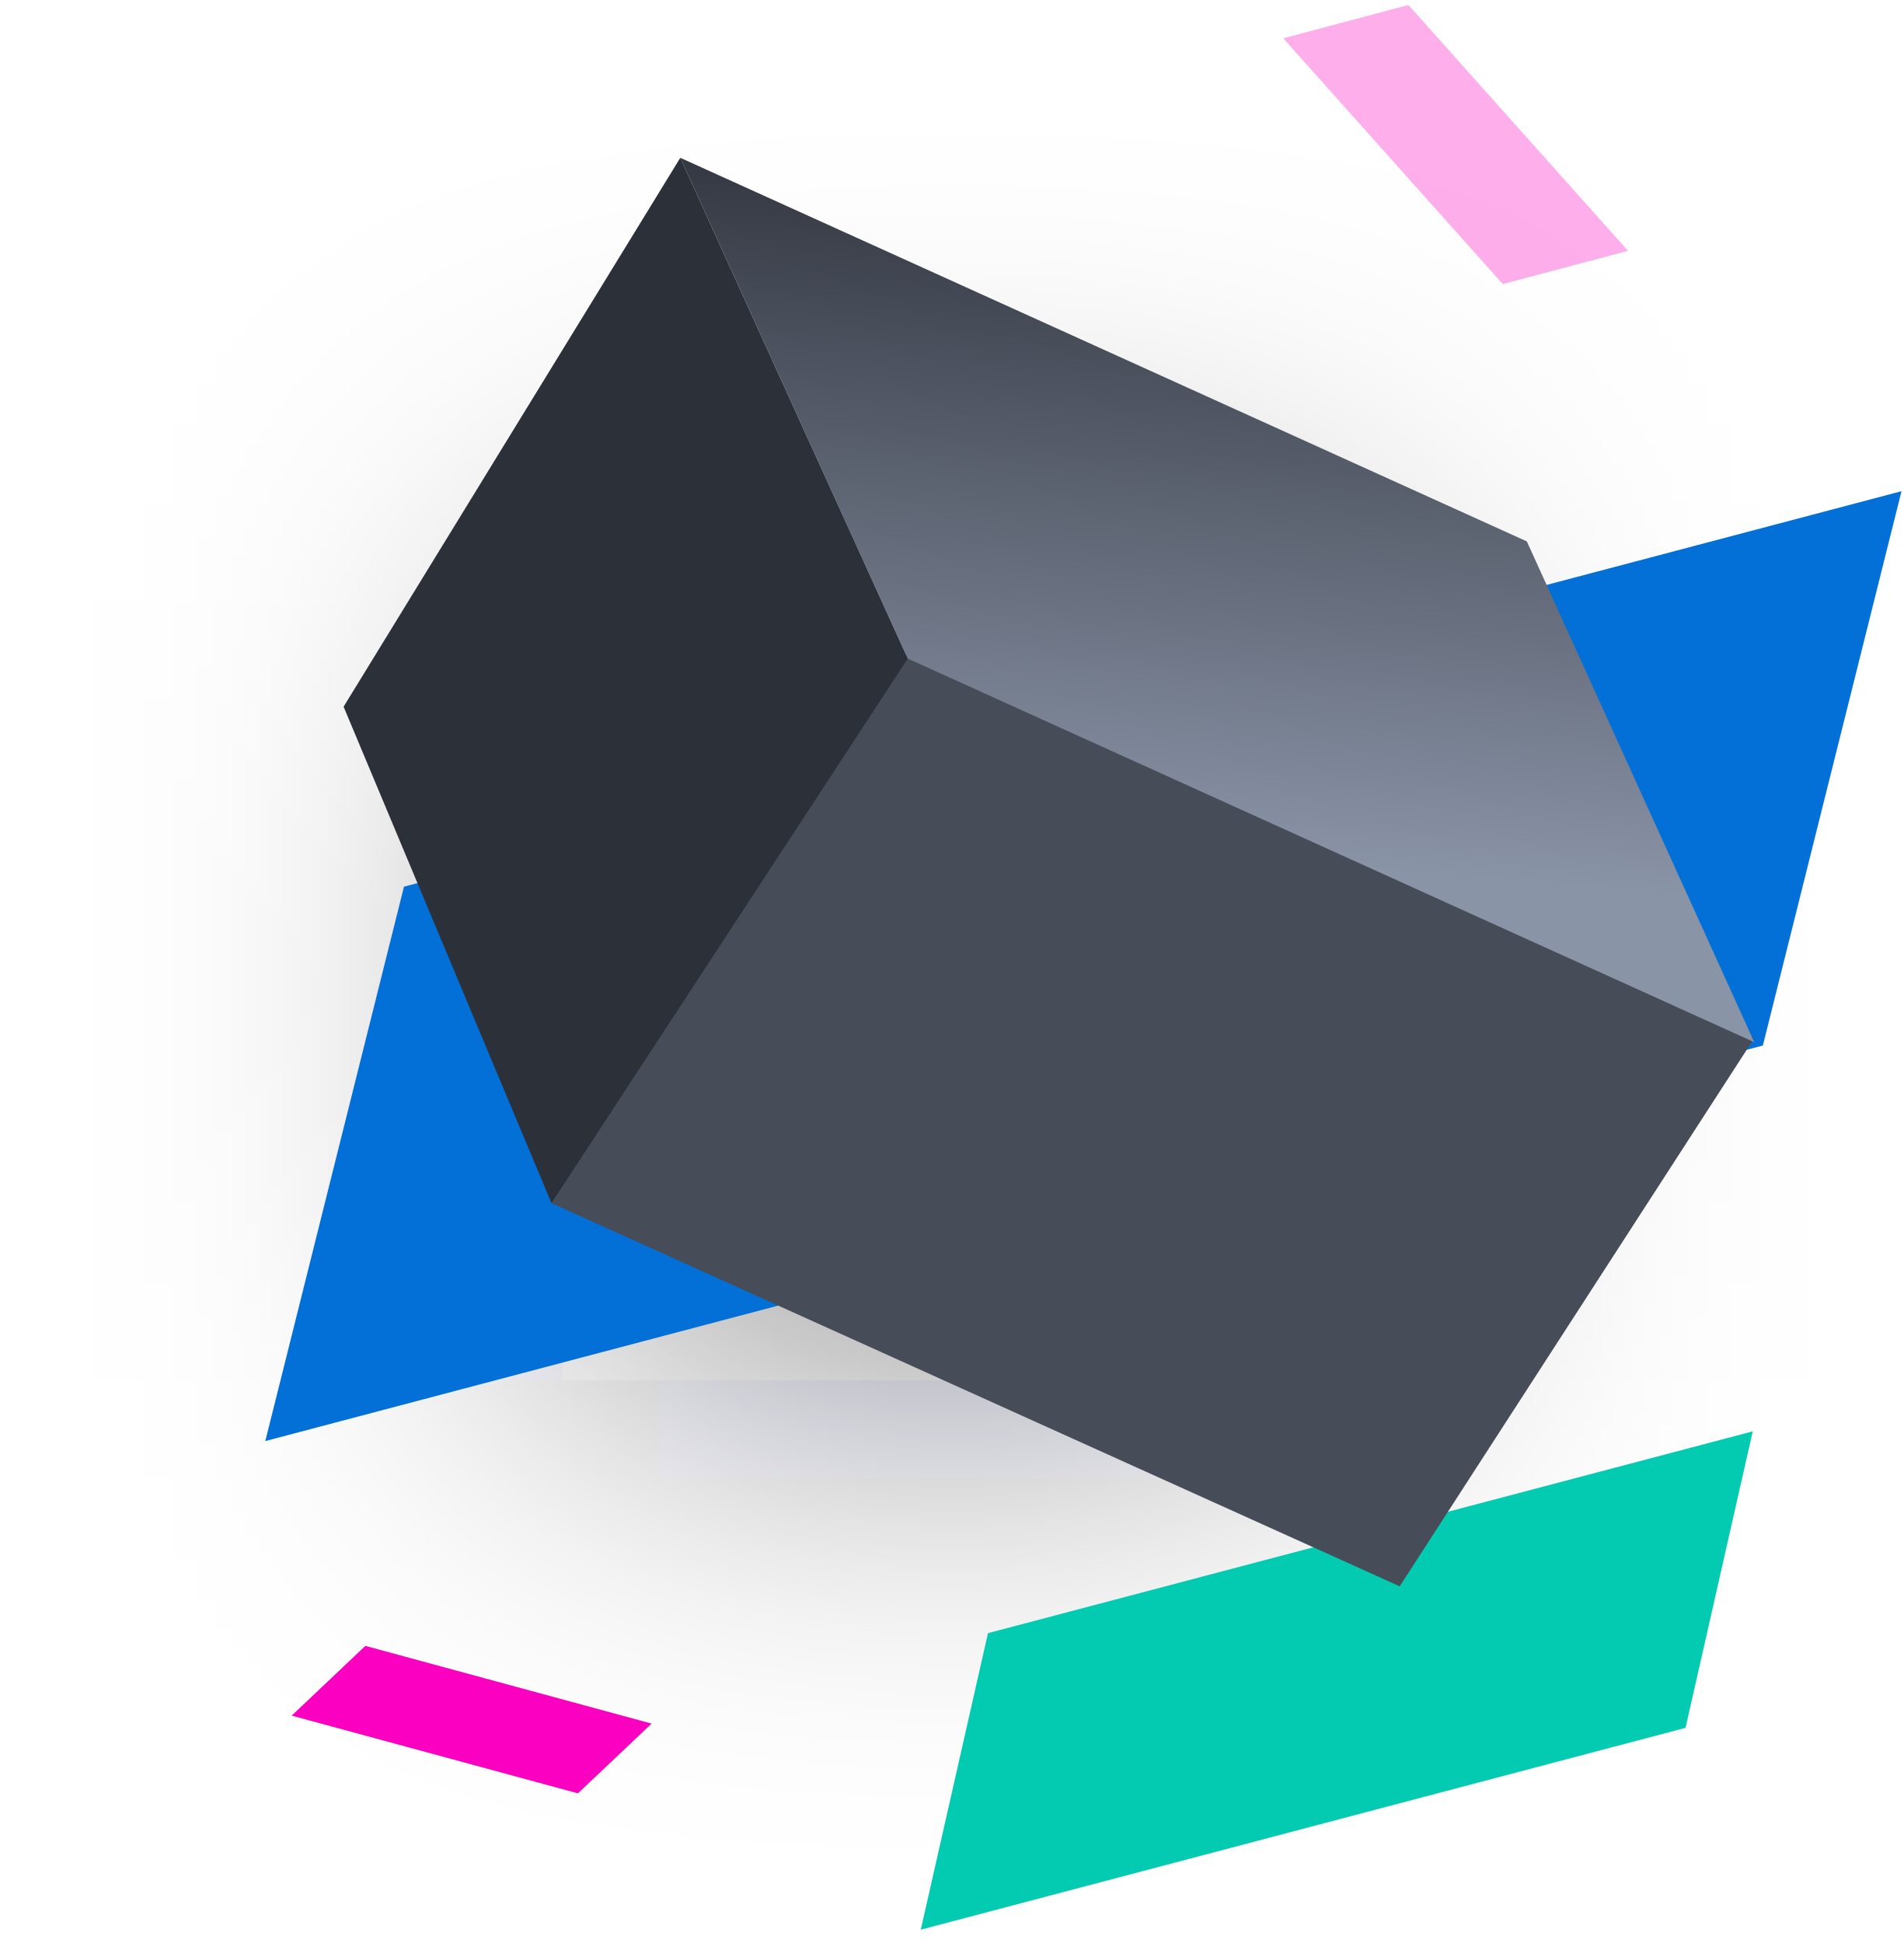
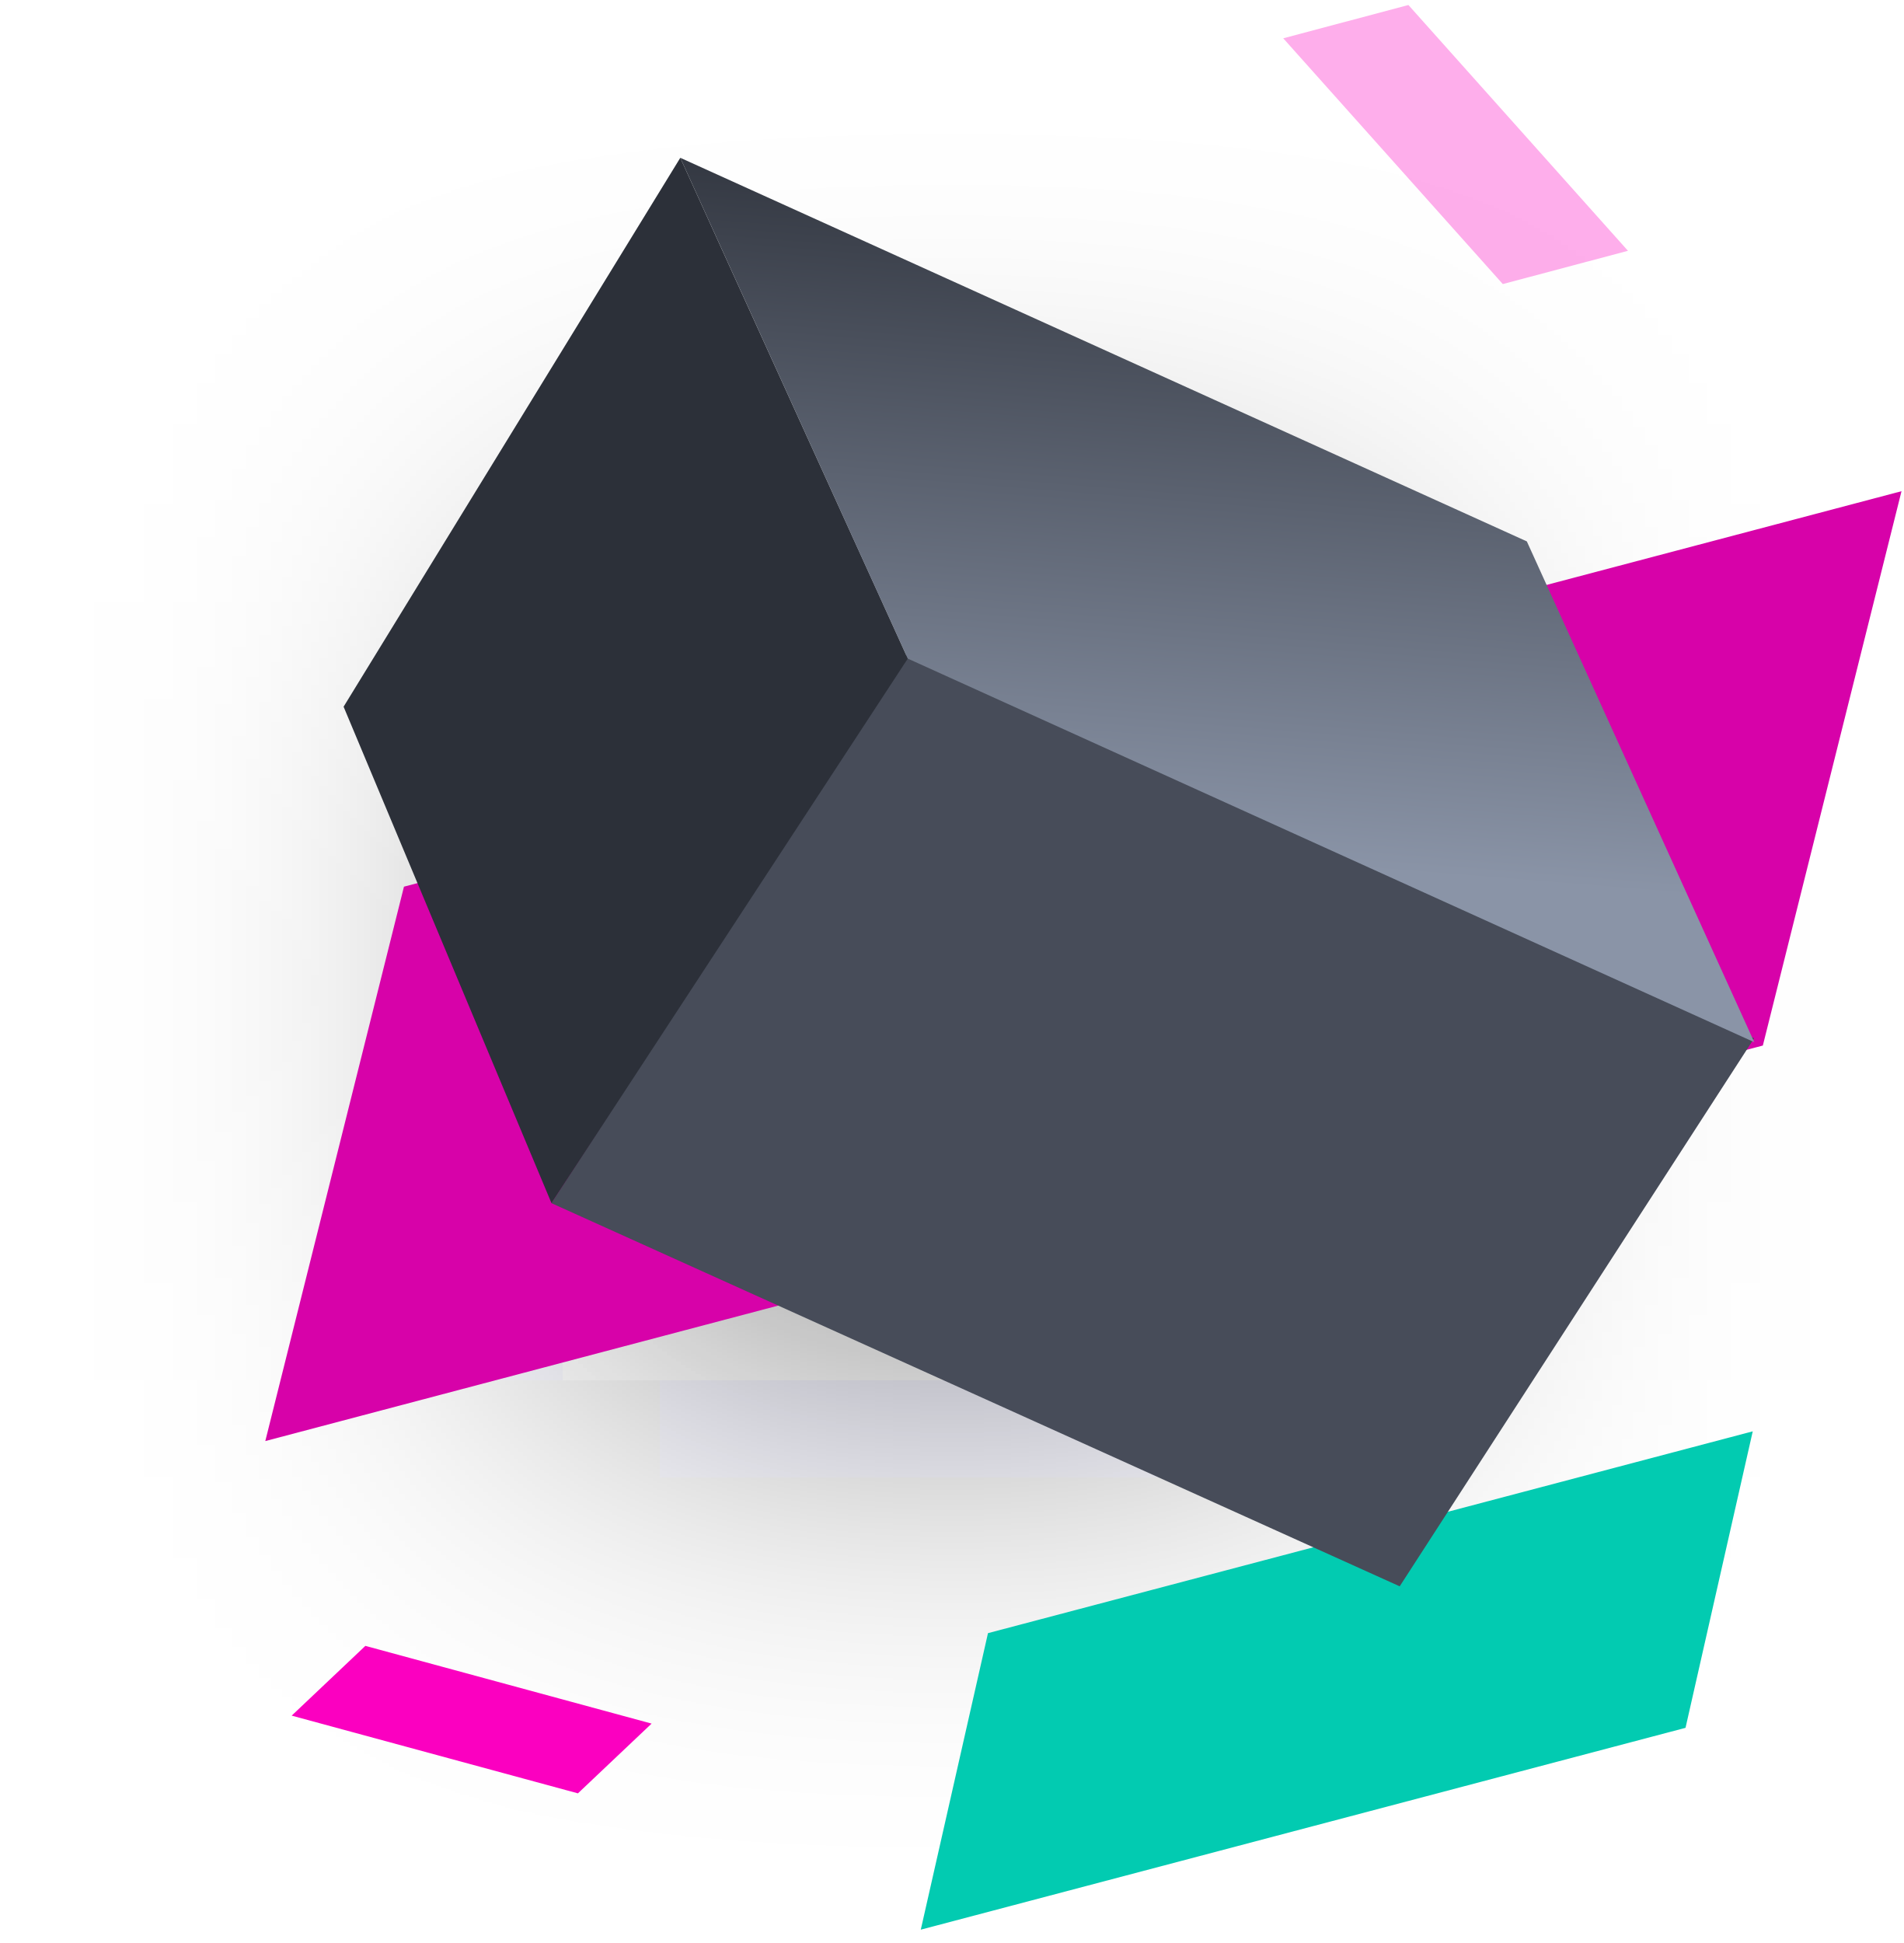
<svg xmlns="http://www.w3.org/2000/svg" width="98" height="100">
  <defs>
    <filter x="-90%" y="-90%" width="280%" height="280%" filterUnits="objectBoundingBox" id="a">
      <feGaussianBlur stdDeviation="12" in="SourceGraphic" />
    </filter>
    <linearGradient x1="7.786%" y1="0%" x2="90.938%" y2="49.407%" id="b">
      <stop stop-color="#2C3039" offset="0%" />
      <stop stop-color="#8A94A7" offset="100%" />
    </linearGradient>
  </defs>
  <g fill="none" fill-rule="evenodd">
    <path fill-opacity=".48" fill="#1D2026" filter="url(#a)" d="M38 48h40v40H38z" transform="translate(-9 -17)" />
    <path fill="#02CBB1" d="M86.755 88.926l3.46-15.26-39.363 10.387-3.459 15.261z" />
-     <path fill="#0270D7" d="M90.735 53.81l7.137-28.53-77.08 20.354-7.137 28.533z" />
+     <path fill="#d702a9" d="M90.735 53.81l7.137-28.53-77.08 20.354-7.137 28.533z" />
    <path fill-opacity=".32" fill="#fb00c0" d="M77.35 14.62l6.442-1.712-11.3-12.65-6.443 1.713z" />
    <path fill="#474C59" d="M46.63 33.718L28.384 61.923l43.659 19.72 18.244-28.206z" />
    <path fill="#fb00c0" d="M29.746 92.298l3.792-3.59-14.732-4-3.793 3.59z" />
    <path fill="#2C3039" fill-rule="nonzero" d="M17.685 36.372l10.7 25.55 18.339-28.026L35.015 8.122z" />
    <path fill="url(#b)" fill-rule="nonzero" d="M49.401 21.254L1.988 27.601l23.588 15.653 47.412-6.346z" transform="rotate(32 52.468 75.451)" />
  </g>
</svg>
